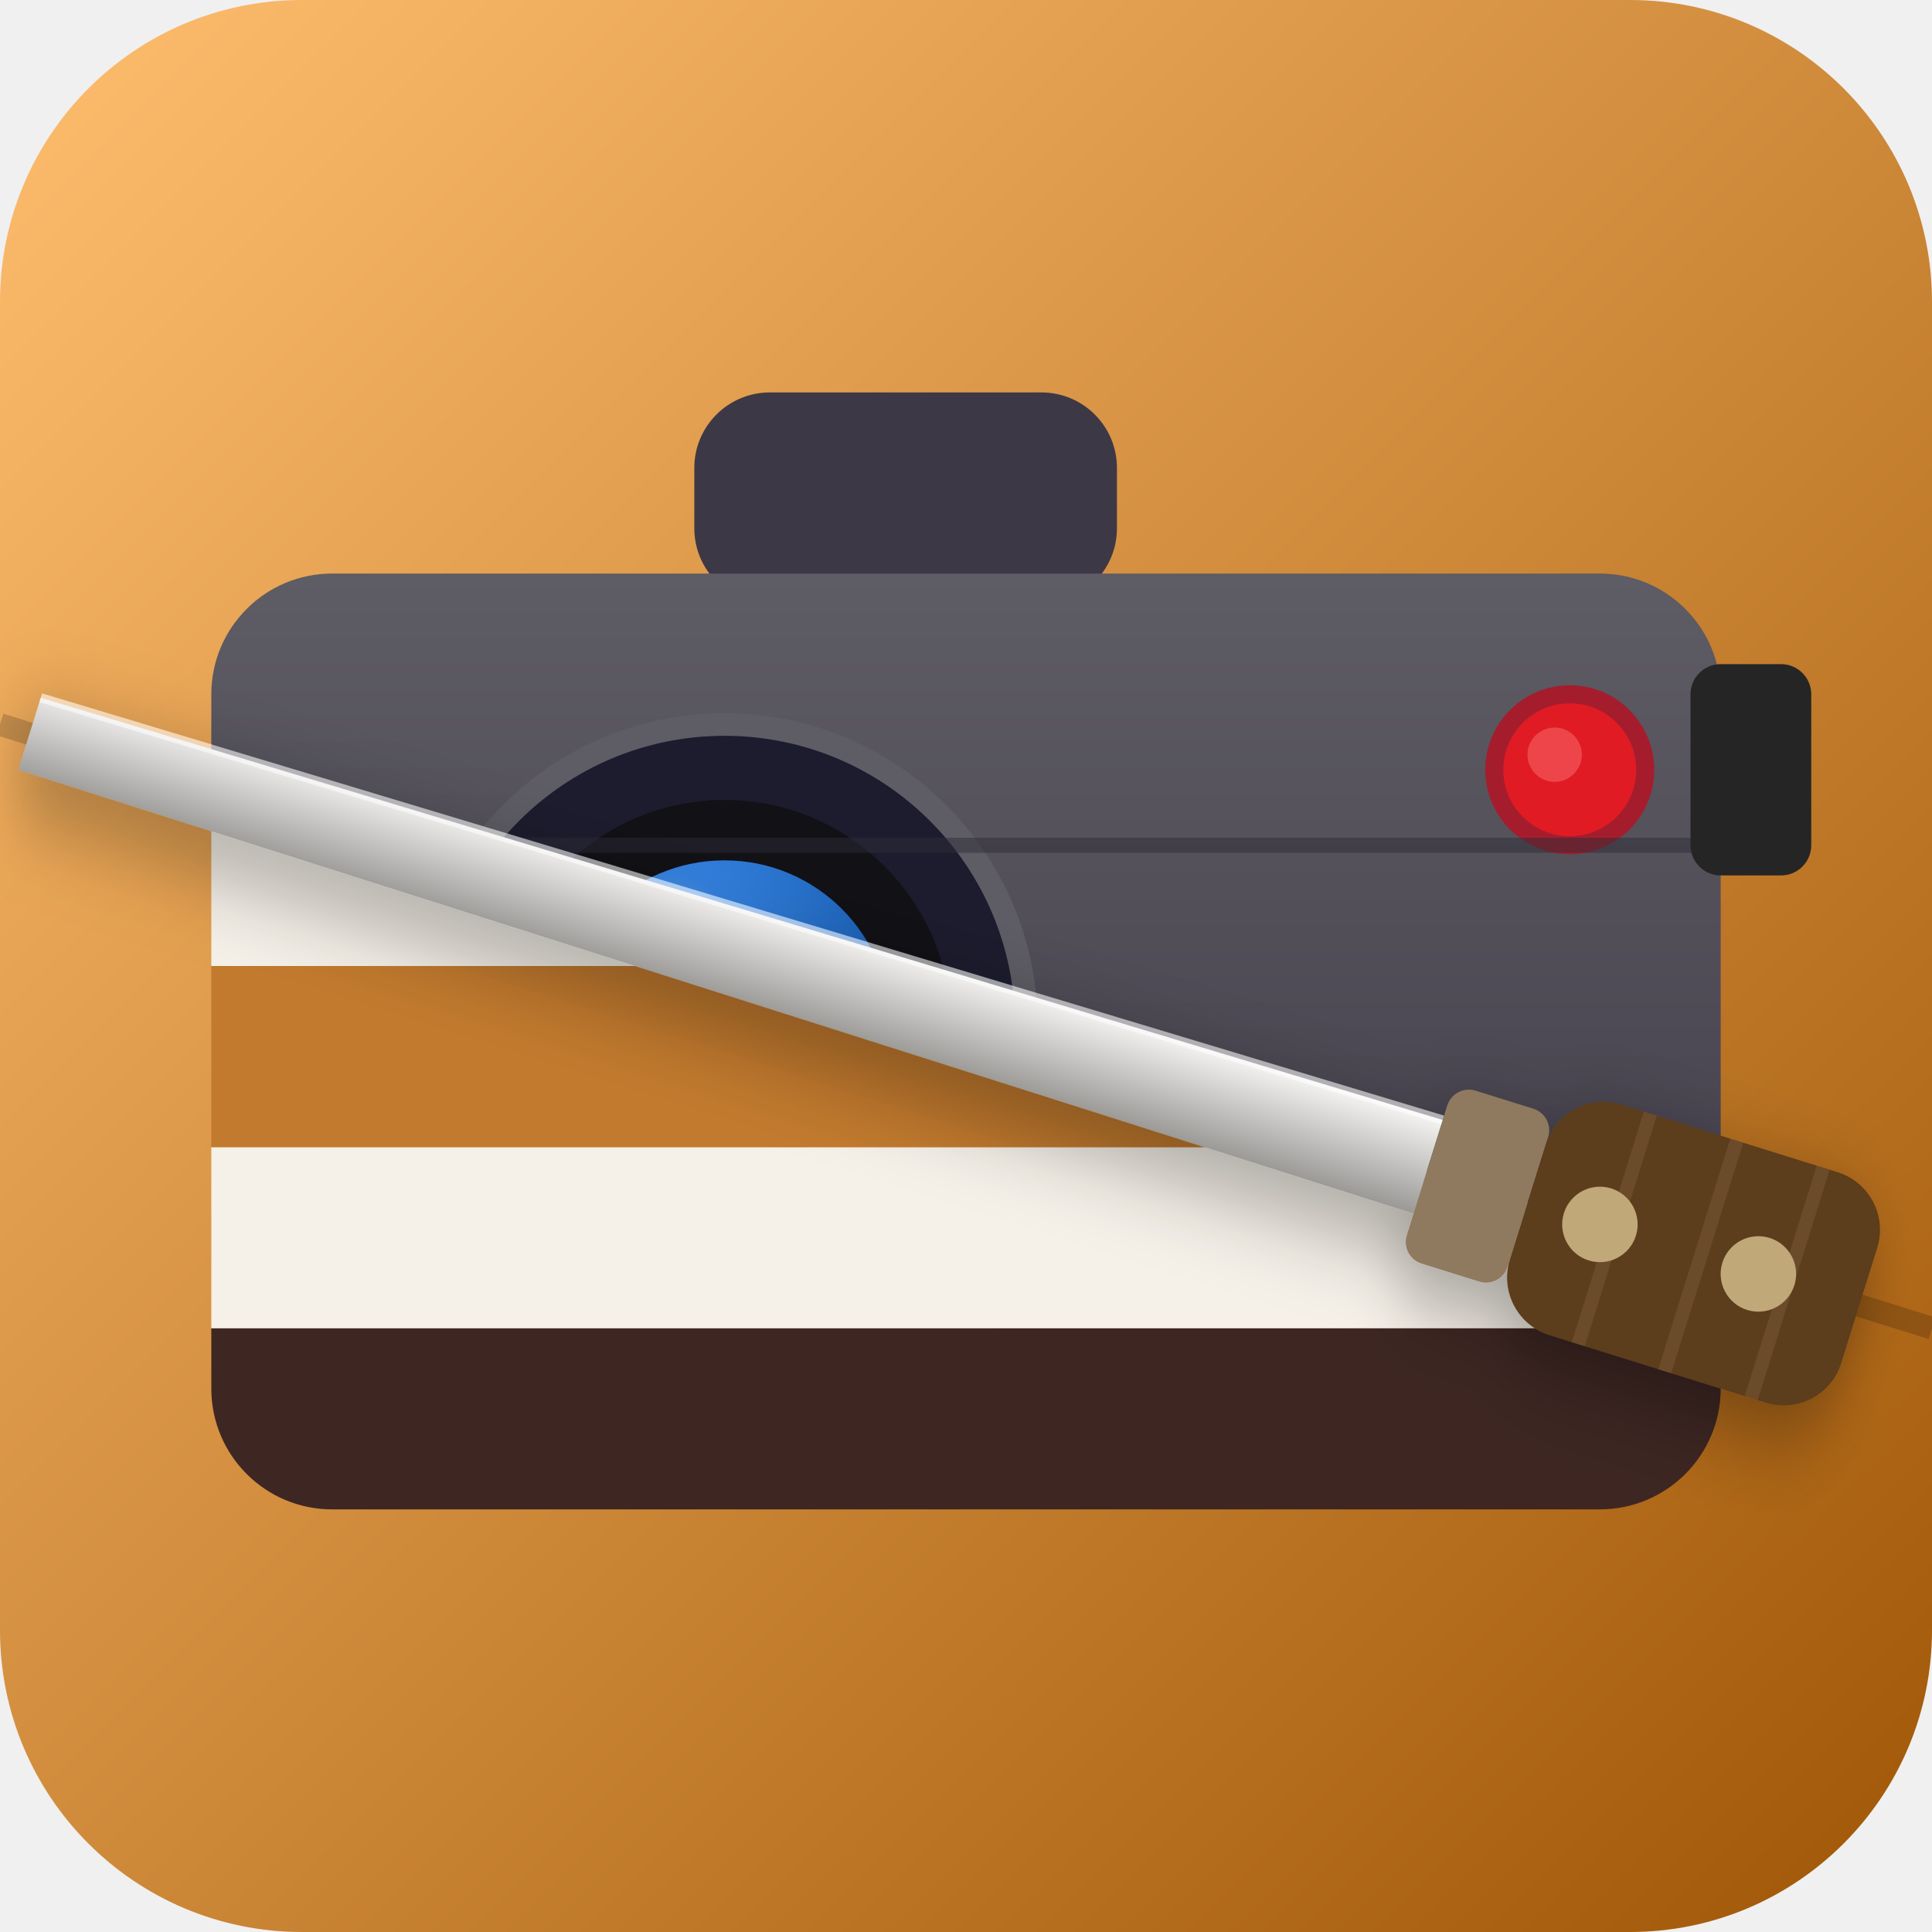
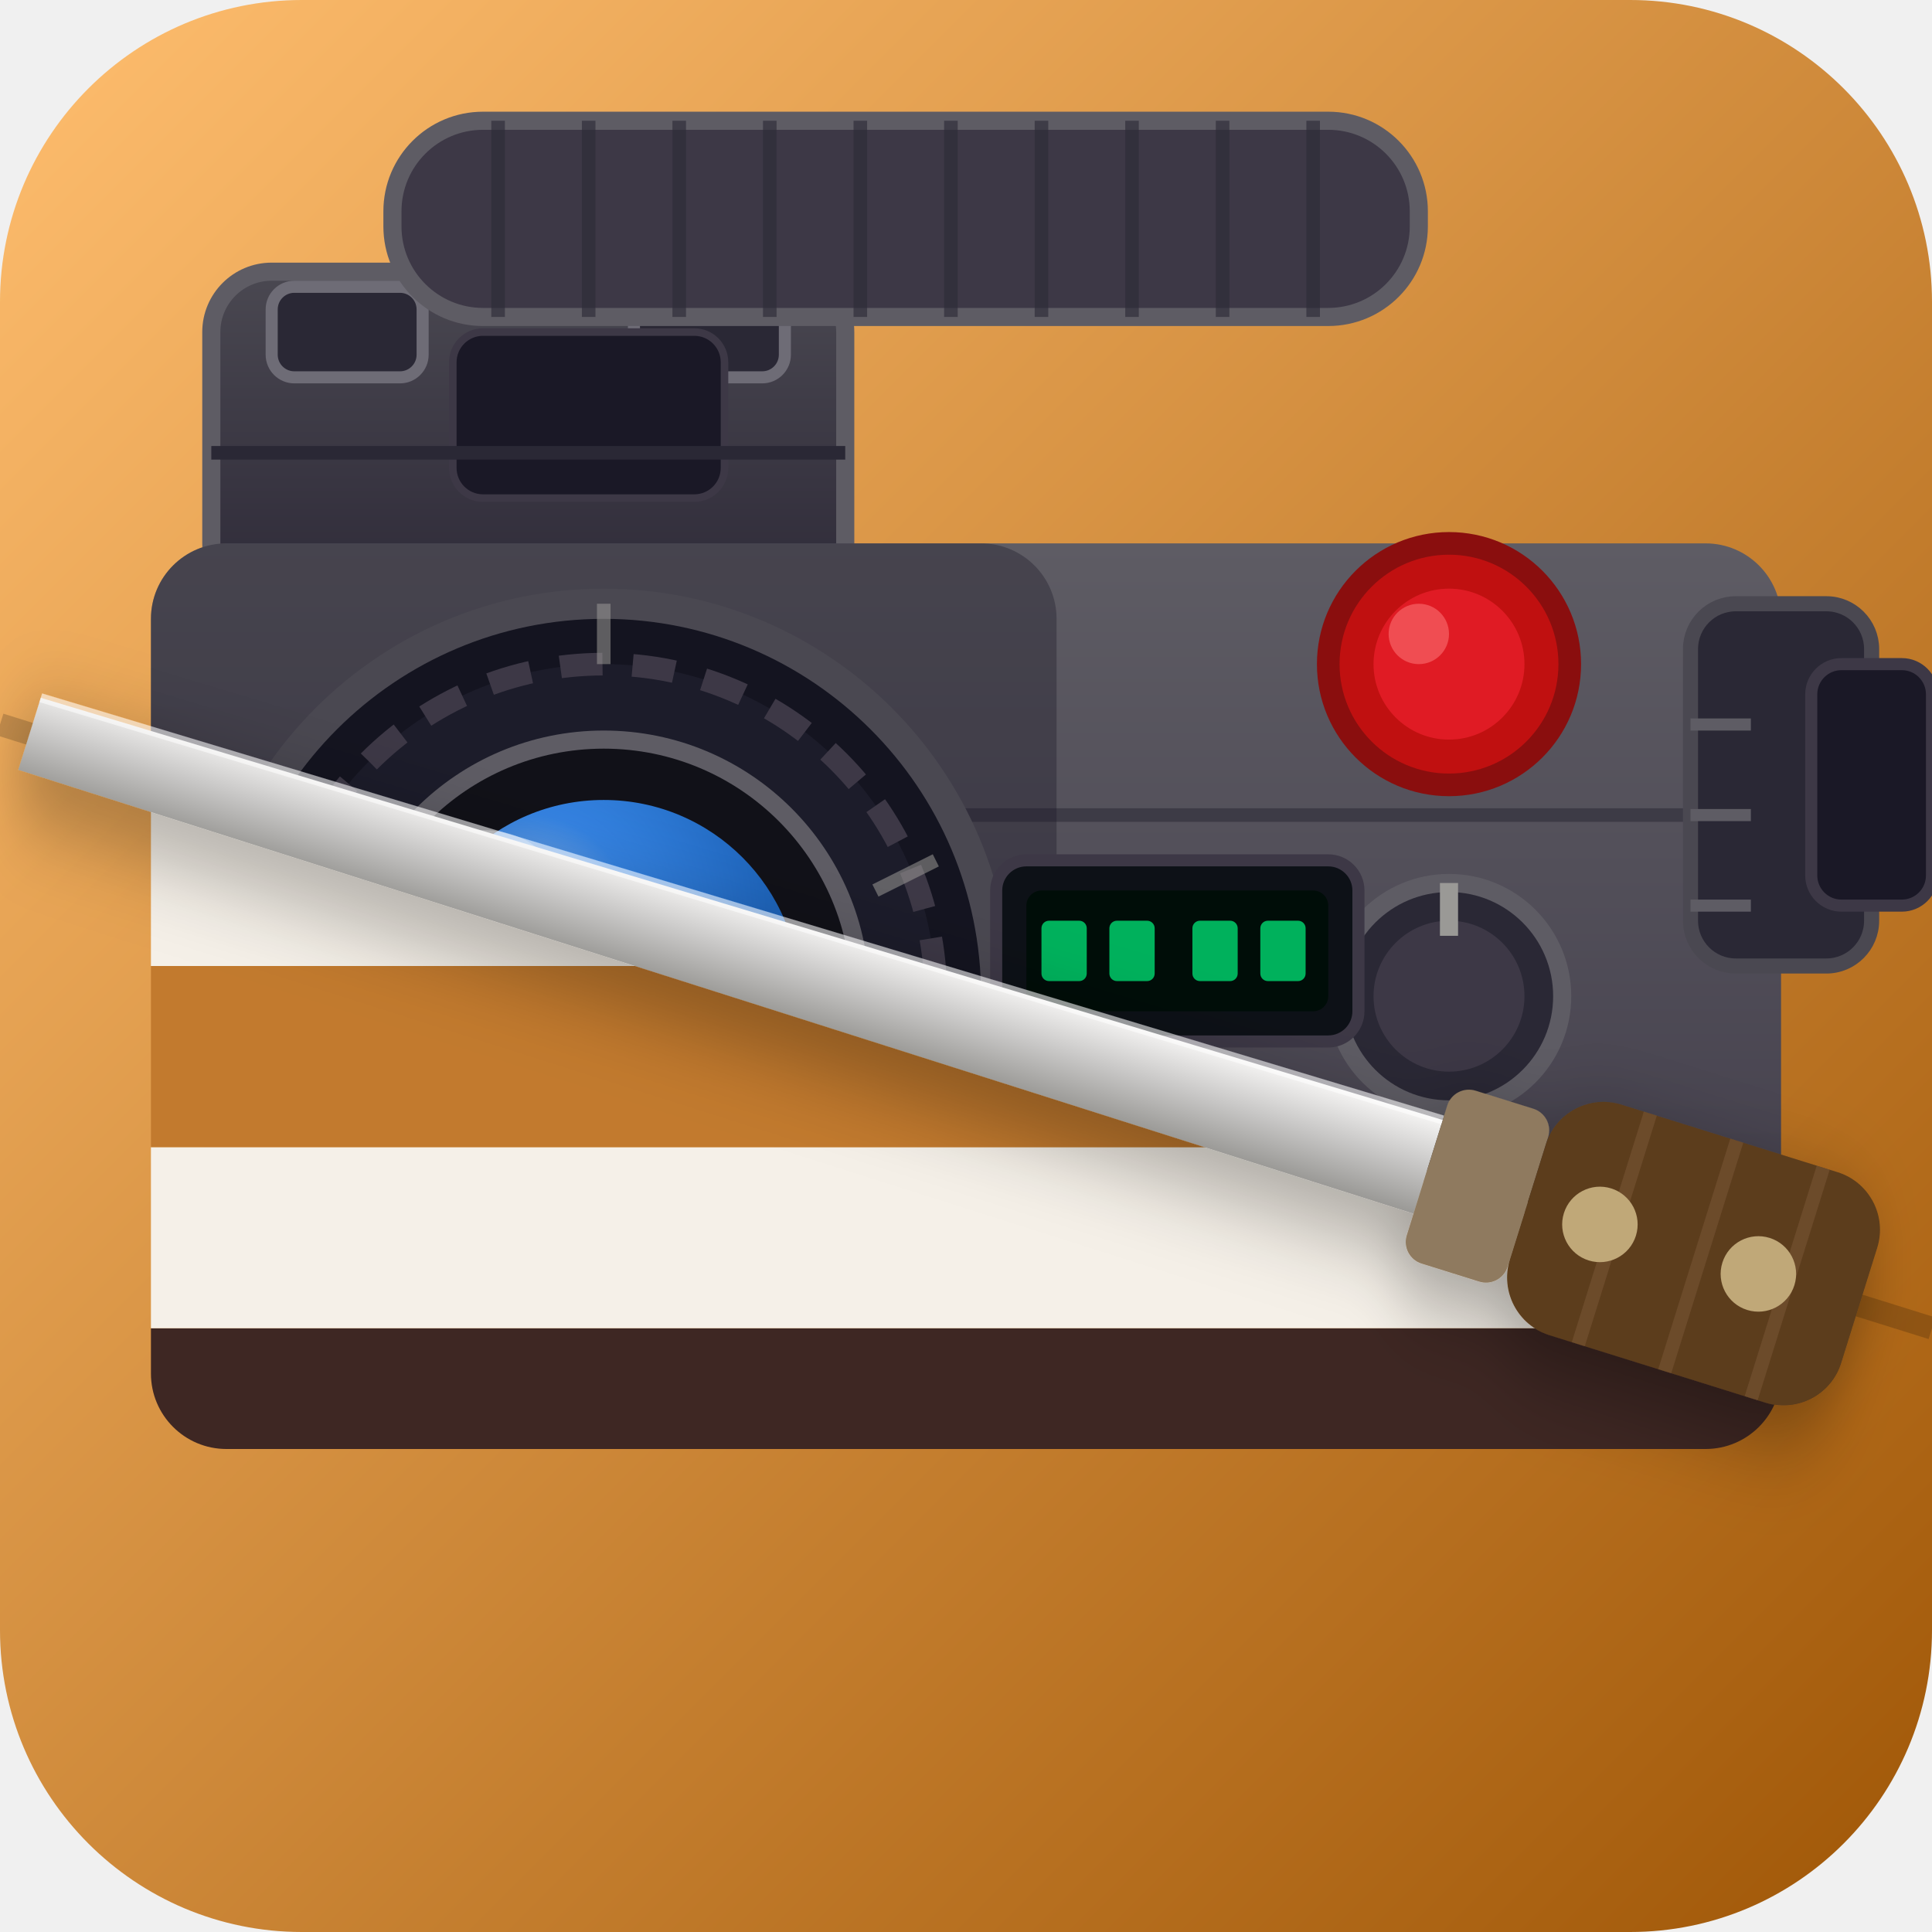
<svg xmlns="http://www.w3.org/2000/svg" viewBox="0 0 128 128" width="128" height="128">
  <defs>
    <linearGradient id="bg" x1="0%" y1="0%" x2="100%" y2="100%">
      <stop offset="0%" stop-color="#ffbe6f" />
      <stop offset="100%" stop-color="#9f5606" />
    </linearGradient>
    <linearGradient id="cam" x1="0%" y1="0%" x2="0%" y2="100%">
      <stop offset="0%" stop-color="#5e5c64" />
      <stop offset="100%" stop-color="#3d3846" />
+     </linearGradient>
+     <linearGradient id="mag" x1="0%" y1="0%" x2="0%" y2="100%">
+       <stop offset="0%" stop-color="#4a4851" />
+       <stop offset="100%" stop-color="#2e2a38" />
    </linearGradient>
    <radialGradient id="lens" cx="30%" cy="30%" r="70%">
      <stop offset="0%" stop-color="#99c1f1" />
      <stop offset="38%" stop-color="#3584e4" />
      <stop offset="100%" stop-color="#1a5fb4" />
    </radialGradient>
    <linearGradient id="blade" x1="0%" y1="0%" x2="0%" y2="100%">
      <stop offset="0%" stop-color="#f6f5f4" />
      <stop offset="50%" stop-color="#c8c7c6" />
      <stop offset="100%" stop-color="#9a9996" />
    </linearGradient>
    <filter id="shadow" x="-25%" y="-25%" width="150%" height="150%">
      <feDropShadow dx="0" dy="2" stdDeviation="2.5" flood-color="#000" flood-opacity="0.35" />
    </filter>
    <clipPath id="camSide">
      <polygon points="0,0 128,0 128,88 0,48" />
    </clipPath>
    <clipPath id="cakeSide">
      <polygon points="0,48 128,88 128,128 0,128" />
    </clipPath>
    <clipPath id="camBody">
-       <rect x="14" y="38" width="100" height="62" rx="8" />
+       <rect x="10" y="36" width="108" height="60" rx="5" />
    </clipPath>
  </defs>
  <rect width="128" height="128" rx="20" fill="url(#bg)" />
  <g clip-path="url(#camSide)">
-     <rect x="46" y="26" width="28" height="14" rx="5" fill="#3d3846" />
-     <rect x="14" y="38" width="100" height="62" rx="8" fill="url(#cam)" />
-     <circle cx="48" cy="68" r="20" fill="#1c1c2e" stroke="#5e5c64" stroke-width="1.5" />
-     <circle cx="48" cy="68" r="15" fill="#111116" />
-     <circle cx="48" cy="68" r="11" fill="url(#lens)" />
-     <circle cx="48" cy="68" r="4.5" fill="#1a5fb4" />
-     <ellipse cx="43" cy="63" rx="3.5" ry="2.5" fill="#fff" opacity="0.35" />
-     <circle cx="104" cy="51" r="5" fill="#e01b24" stroke="#a51d2d" stroke-width="1.2" />
-     <circle cx="103" cy="50" r="1.8" fill="#ff7777" opacity="0.45" />
-     <line x1="14" y1="56" x2="114" y2="56" stroke="#2d2b37" stroke-width="1" opacity="0.5" />
-     <rect x="112" y="44" width="8" height="14" rx="2" fill="#252525" />
+     <rect x="14" y="18" width="42" height="22" rx="4" fill="url(#mag)" stroke="#5e5c64" stroke-width="1.2" />
+     <rect x="18" y="19" width="10" height="6" rx="1.5" fill="#2a2835" stroke="#6e6c76" stroke-width="0.8" />
+     <rect x="42" y="19" width="10" height="6" rx="1.5" fill="#2a2835" stroke="#6e6c76" stroke-width="0.8" />
+     <rect x="30" y="22" width="18" height="11" rx="2" fill="#1a1826" stroke="#3d3846" stroke-width="0.5" />
+     <line x1="14" y1="30" x2="56" y2="30" stroke="#2a2835" stroke-width="0.9" />
+     <rect x="26" y="8" width="68" height="13" rx="6" fill="#3d3846" stroke="#5e5c64" stroke-width="1.2" />
+     <g stroke="#2d2b37" stroke-width="0.9" opacity="0.65">
+       <line x1="33" y1="8" x2="33" y2="21" />
+       <line x1="39" y1="8" x2="39" y2="21" />
+       <line x1="45" y1="8" x2="45" y2="21" />
+       <line x1="51" y1="8" x2="51" y2="21" />
+       <line x1="57" y1="8" x2="57" y2="21" />
+       <line x1="63" y1="8" x2="63" y2="21" />
+       <line x1="69" y1="8" x2="69" y2="21" />
+       <line x1="75" y1="8" x2="75" y2="21" />
+       <line x1="81" y1="8" x2="81" y2="21" />
+       <line x1="87" y1="8" x2="87" y2="21" />
+     </g>
+     <rect x="10" y="36" width="108" height="60" rx="5" fill="url(#cam)" />
+     <line x1="10" y1="54" x2="118" y2="54" stroke="#2a2835" stroke-width="0.9" opacity="0.55" />
+     <rect x="10" y="36" width="60" height="60" rx="5" fill="#1a1826" opacity="0.35" />
+     <circle cx="40" cy="66" r="26" fill="#141420" stroke="#4a4851" stroke-width="2" />
+     <circle cx="40" cy="66" r="22" fill="#1c1c2a" stroke="#3d3846" stroke-width="1.5" stroke-dasharray="2.8,2" />
+     <circle cx="40" cy="66" r="17" fill="#111118" stroke="#5e5c64" stroke-width="1.2" />
+     <circle cx="40" cy="66" r="13" fill="url(#lens)" />
+     <circle cx="40" cy="66" r="6" fill="#040820" stroke="#1a5fb4" stroke-width="0.8" />
+     <ellipse cx="32" cy="58" rx="4.5" ry="3" fill="#fff" opacity="0.28" />
+     <ellipse cx="45" cy="73" rx="2" ry="1.5" fill="#fff" opacity="0.09" />
+     <g stroke="#9a9996" stroke-width="0.9" opacity="0.55">
+       <line x1="40" y1="40" x2="40" y2="44" />
+       <line x1="62" y1="57" x2="58" y2="59" />
+       <line x1="40" y1="92" x2="40" y2="88" />
+       <line x1="18" y1="57" x2="22" y2="59" />
+     </g>
+     <circle cx="96" cy="44" r="8" fill="#c01010" stroke="#8a0e0e" stroke-width="1.5" />
+     <circle cx="96" cy="44" r="5" fill="#e01b24" />
+     <circle cx="94" cy="42" r="2" fill="#ff8080" opacity="0.5" />
+     <circle cx="96" cy="66" r="7.5" fill="#2a2835" stroke="#5e5c64" stroke-width="1.2" />
+     <circle cx="96" cy="66" r="5" fill="#3d3846" />
+     <line x1="96" y1="58.5" x2="96" y2="62" stroke="#9a9996" stroke-width="1.2" />
+     <rect x="66" y="57" width="24" height="12" rx="2" fill="#0d1117" stroke="#3d3846" stroke-width="0.8" />
+     <rect x="68" y="59" width="20" height="8" rx="1" fill="#000d08" />
+     <g fill="#00e878" opacity="0.75">
+       <rect x="69" y="61" width="3" height="4" rx="0.5" />
+       <rect x="73.5" y="61" width="3" height="4" rx="0.5" />
+       <rect x="79" y="61" width="3" height="4" rx="0.5" />
+       <rect x="83.5" y="61" width="3" height="4" rx="0.5" />
+     </g>
+     <rect x="112" y="40" width="12" height="24" rx="3" fill="#2a2835" stroke="#4a4851" stroke-width="1" />
+     <rect x="120" y="44" width="8" height="16" rx="2" fill="#1a1826" stroke="#3d3846" stroke-width="0.8" />
+     <g stroke="#5e5c64" stroke-width="0.8">
+       <line x1="112" y1="48" x2="116" y2="48" />
+       <line x1="112" y1="54" x2="116" y2="54" />
+       <line x1="112" y1="60" x2="116" y2="60" />
+     </g>
+     <rect x="10" y="91" width="108" height="5" rx="2" fill="#252432" stroke="#4a4851" stroke-width="0.8" />
+     <circle cx="22" cy="93.5" r="2" fill="#3d3846" stroke="#5e5c64" stroke-width="0.7" />
+     <circle cx="64" cy="93.5" r="2" fill="#3d3846" stroke="#5e5c64" stroke-width="0.7" />
+     <circle cx="106" cy="93.5" r="2" fill="#3d3846" stroke="#5e5c64" stroke-width="0.7" />
  </g>
  <g clip-path="url(#cakeSide)">
    <g clip-path="url(#camBody)">
-       <rect x="14" y="88" width="100" height="12" fill="#3e2723" />
-       <rect x="14" y="76" width="100" height="12" fill="#f5f0e8" />
-       <rect x="14" y="64" width="100" height="12" fill="#c27a2e" />
-       <rect x="14" y="52" width="100" height="12" fill="#f5f0e8" />
-       <rect x="14" y="38" width="100" height="14" fill="#d4952a" />
+       <rect x="10" y="88" width="108" height="12" fill="#3e2723" />
+       <rect x="10" y="76" width="108" height="12" fill="#f5f0e8" />
+       <rect x="10" y="64" width="108" height="12" fill="#c27a2e" />
+       <rect x="10" y="52" width="108" height="12" fill="#f5f0e8" />
+       <rect x="10" y="36" width="108" height="16" fill="#d4952a" />
    </g>
  </g>
  <line x1="0" y1="48" x2="128" y2="88" stroke="#000" stroke-width="1.5" opacity="0.18" />
  <g transform="translate(64,68) rotate(17.35)" filter="url(#shadow)">
    <polygon points="-65,-2.5 32,-3.5 32,3 -65,2.5" fill="url(#blade)" />
    <line x1="-65" y1="-2.5" x2="32" y2="-3.5" stroke="#fff" stroke-width="0.6" opacity="0.55" />
    <rect x="32" y="-6" width="7" height="12" rx="1.5" fill="#8f7a5e" />
    <rect x="39" y="-8" width="23" height="16" rx="4" fill="#5c3d1e" />
    <g stroke="#7a5634" stroke-width="0.9" opacity="0.55">
      <line x1="45" y1="-8" x2="45" y2="8" />
      <line x1="51" y1="-8" x2="51" y2="8" />
      <line x1="57" y1="-8" x2="57" y2="8" />
    </g>
    <circle cx="44" cy="0" r="2.5" fill="#c0a878" />
    <circle cx="55" cy="0" r="2.5" fill="#c0a878" />
  </g>
</svg>
